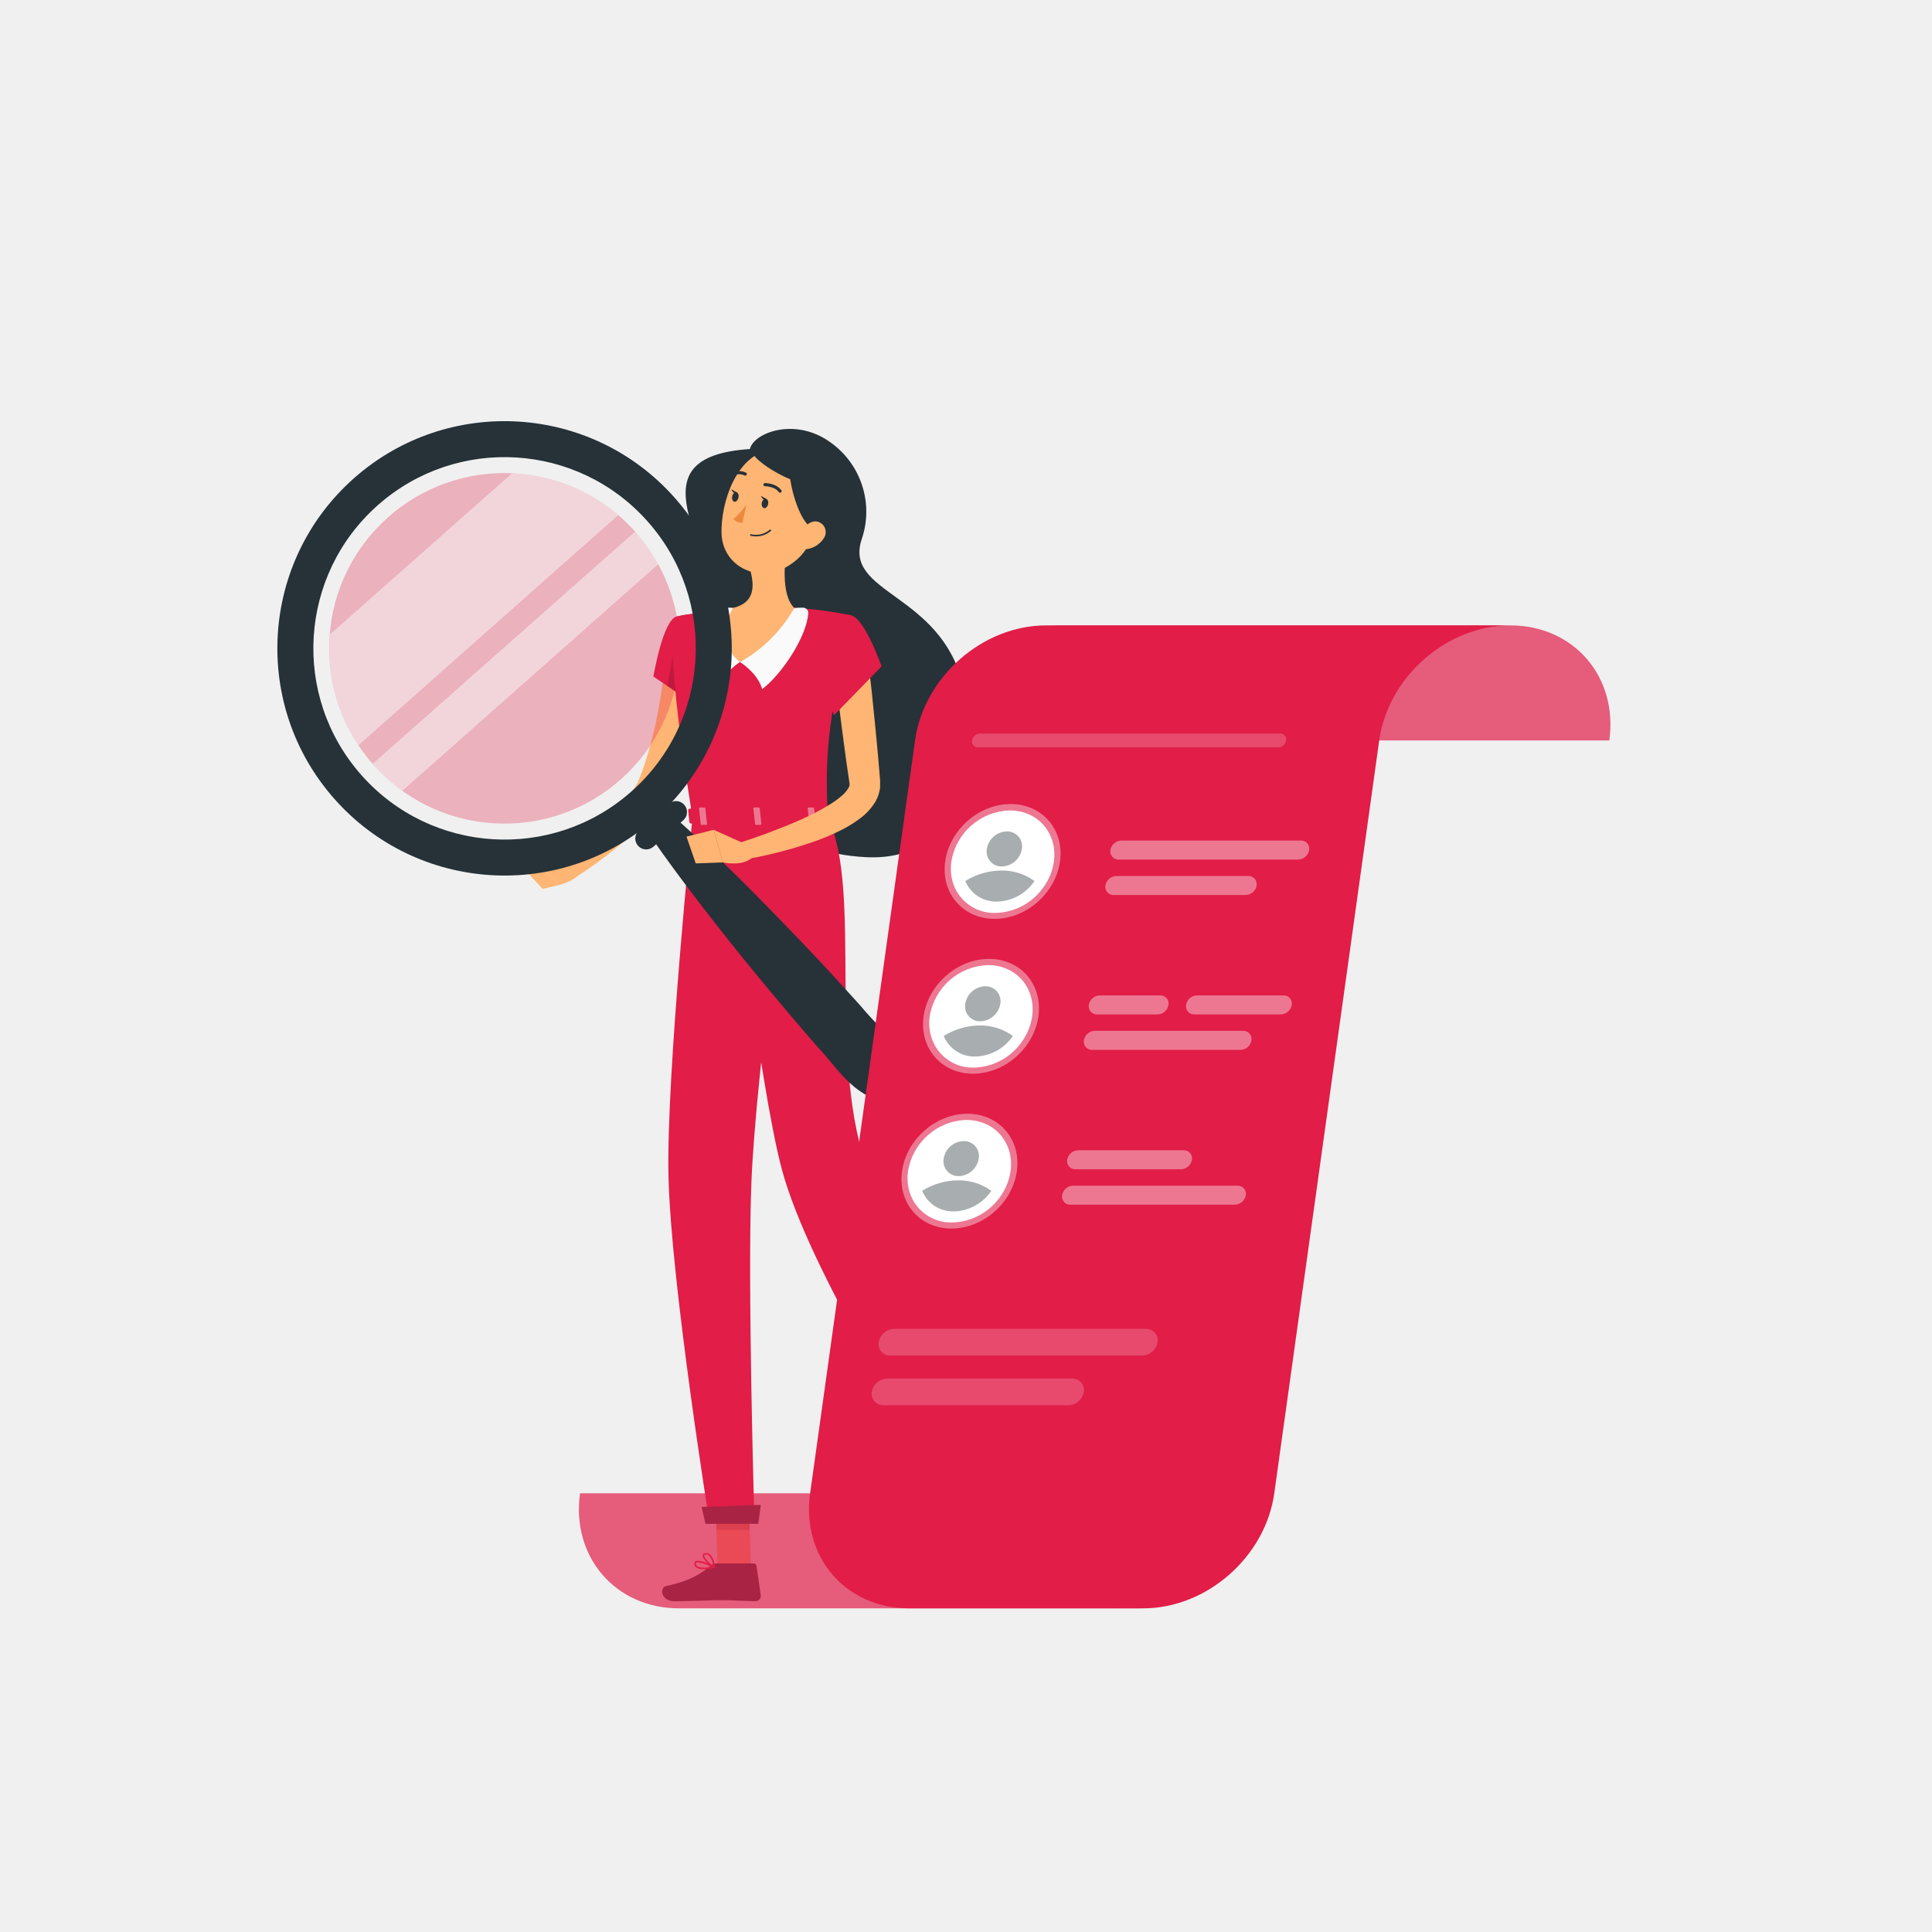
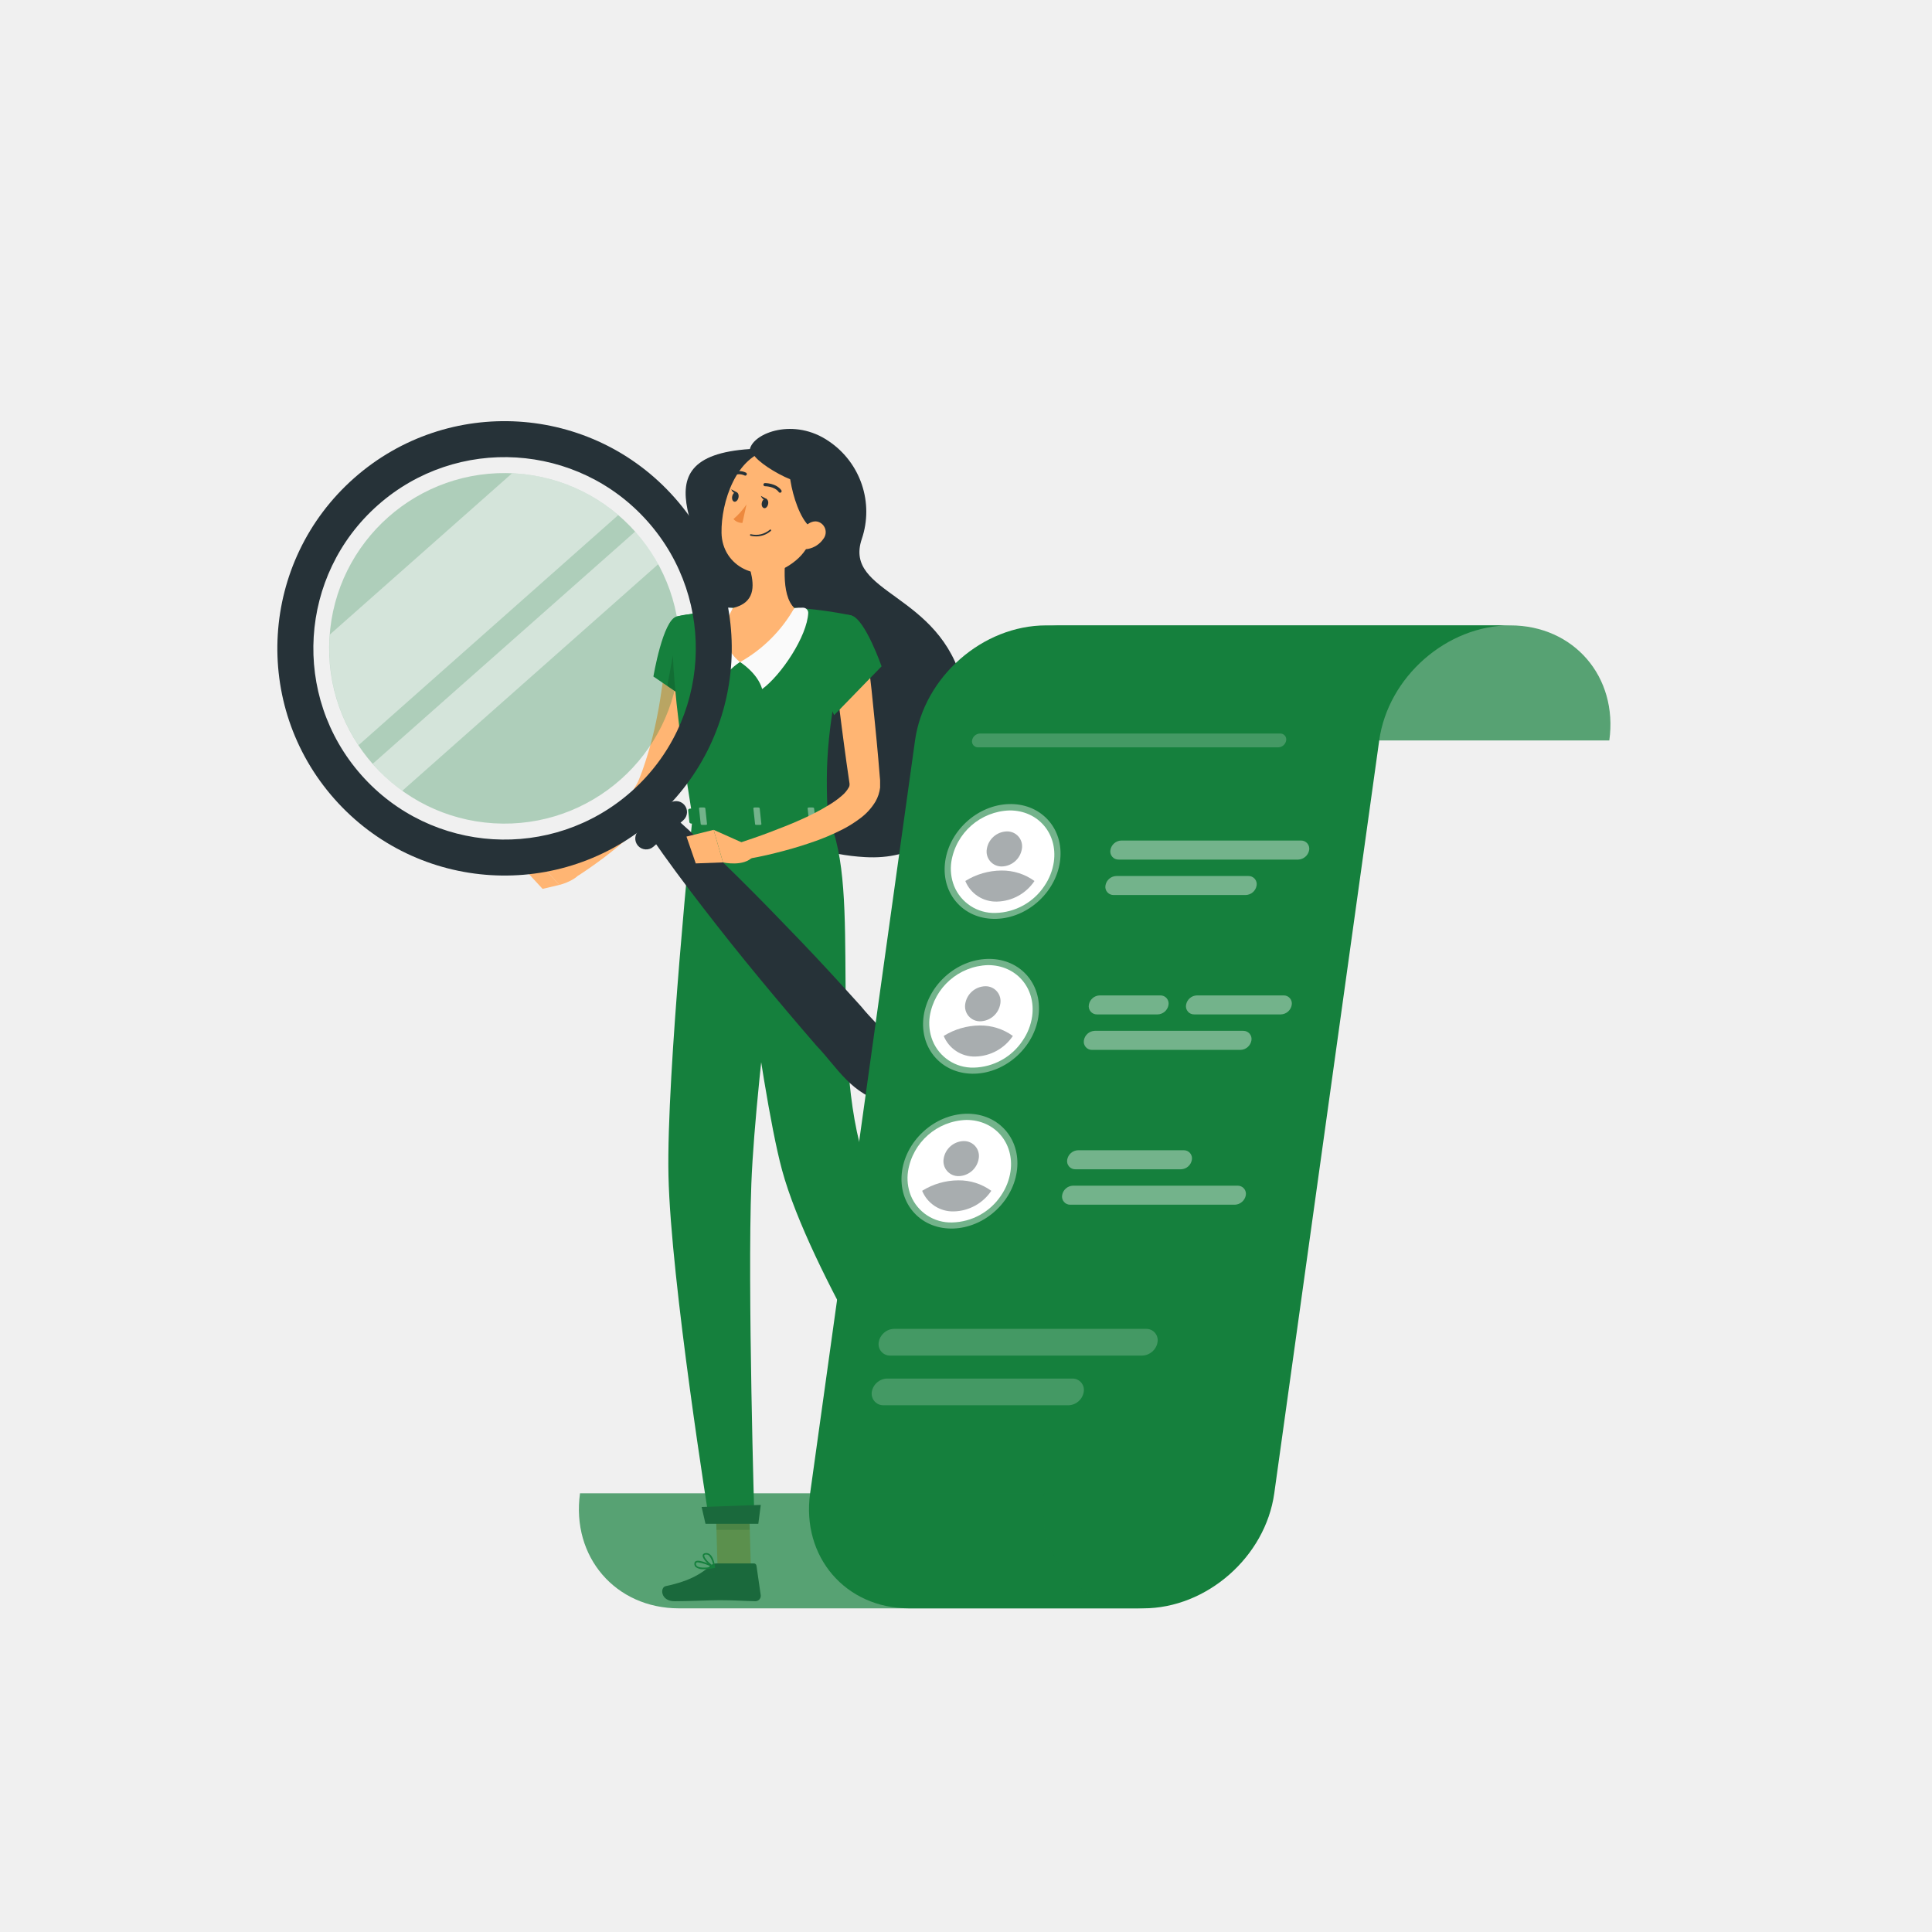
<svg xmlns="http://www.w3.org/2000/svg" viewBox="0 0 500 500">
  <g id="Character">
    <path d="M194.07,116.21c1-4.21,11.46-8.21,20.46-2a22,22,0,0,1,8.5,25.28c-4.83,14.3,20.38,13.77,26.22,37.88,4.61,19,.34,45.91-25.39,44.45-39.27-2.23-35.88-40.61-37.6-60.78S163.11,118.25,194.07,116.21Z" style="fill:#263238" />
    <path d="M181.1,170.06c-.17,2.92-.51,5.59-.89,8.36s-.91,5.48-1.5,8.2-1.26,5.44-2.11,8.12a75,75,0,0,1-2.92,8l-.88,2c-.13.29-.37.73-.55,1.1s-.42.71-.63,1.07a31,31,0,0,1-2.74,3.65,63.08,63.08,0,0,1-6,6,111.72,111.72,0,0,1-13.16,10L147.06,223c1.88-1.82,3.8-3.7,5.65-5.58s3.68-3.79,5.42-5.73a75.94,75.94,0,0,0,4.85-5.89,26.31,26.31,0,0,0,1.88-3c.11-.23.25-.47.34-.69s.19-.4.3-.73l.68-1.76a98.88,98.88,0,0,0,4-14.83c.51-2.54.88-5.12,1.26-7.69s.67-5.22.89-7.66Z" style="fill:#ffb573" />
-     <path d="M175.1,159.56c-3.55.9-6,15.52-6,15.52l13.59,9.24s5.59-17.33,2.85-21.24C182.66,159,180.28,158.24,175.1,159.56Z" style="fill:#e11d48" />
+     <path d="M175.1,159.56c-3.55.9-6,15.52-6,15.52l13.59,9.24s5.59-17.33,2.85-21.24C182.66,159,180.28,158.24,175.1,159.56Z" style="fill:#15803d" />
    <polygon points="175.42 162.82 172.69 177.56 178.19 181.29 175.42 162.82" style="opacity:0.2" />
    <path d="M148.68,221.78l-9.15,1.46,5.22,5.78s5.39-1.23,6.34-4.68Z" style="fill:#ffb573" />
    <polygon points="135.2 224.39 140.42 230.04 144.75 229.02 139.53 223.24 135.2 224.39" style="fill:#ffb573" />
    <polygon points="194.32 405.6 185.7 405.6 185.12 385.64 193.74 385.64 194.32 405.6" style="fill:#ffb573" />
    <polygon points="253.92 380.2 245.94 383.46 235.83 366.03 243.81 362.77 253.92 380.2" style="fill:#ffb573" />
    <path d="M244.44,382.26l8.32-4.94a.69.69,0,0,1,.9.15l4.86,6a1.39,1.39,0,0,1-.41,2c-2.93,1.67-4.43,2.33-8.09,4.51-2.25,1.34-7.55,5.92-10.66,7.77s-5.1-1.13-4-2.18a29.57,29.57,0,0,0,8.08-12.16A2.31,2.31,0,0,1,244.44,382.26Z" style="fill:#263238" />
    <path d="M185.4,404.61h9.69a.67.67,0,0,1,.68.58l1.11,7.67a1.39,1.39,0,0,1-1.38,1.53c-3.38-.06-5-.26-9.27-.26-2.62,0-8,.27-11.65.27s-3.81-3.57-2.31-3.9c6.76-1.45,9.42-3.45,11.69-5.36A2.23,2.23,0,0,1,185.4,404.61Z" style="fill:#263238" />
    <g style="opacity:0.2">
      <polygon points="185.13 385.65 185.42 395.94 194.04 395.94 193.75 385.65 185.13 385.65" />
      <polygon points="243.82 362.77 235.83 366.03 241.05 375.02 249.03 371.76 243.82 362.77" />
    </g>
-     <path d="M175.1,159.56s-4.11,1.44,4.12,52h35c-.59-14.25-.6-23,6.21-52.27a102.86,102.86,0,0,0-14.87-2,110.76,110.76,0,0,0-15.89,0C182.84,158,175.1,159.56,175.1,159.56Z" style="fill:#e11d48" />
+     <path d="M175.1,159.56s-4.11,1.44,4.12,52h35c-.59-14.25-.6-23,6.21-52.27a102.86,102.86,0,0,0-14.87-2,110.76,110.76,0,0,0-15.89,0C182.84,158,175.1,159.56,175.1,159.56Z" style="fill:#15803d" />
    <path d="M191.51,171.33s4.55,2.81,5.74,7c4.94-3.62,11.65-13.69,11.92-19.72a1.33,1.33,0,0,0-1.33-1.34,16.41,16.41,0,0,0-2.28.1Z" style="fill:#fafafa" />
    <path d="M191.51,171.33s-4.55,2.81-5.74,7c-5.31-3.89-2.36-16.73.68-21a15.36,15.36,0,0,1,3.22,0Z" style="fill:#fafafa" />
    <path d="M204,139.45c-1,5.11-2,14.48,1.57,17.9a36.87,36.87,0,0,1-14.05,14c-7.09-5.66-1.84-14-1.84-14,5.7-1.36,5.55-5.6,4.56-9.57Z" style="fill:#ffb573" />
    <path d="M212.56,131.23c-2.36,8.22-3.19,11.75-8.35,15.1-7.76,5-17.34.32-17.48-8.44-.13-7.89,3.76-20,12.66-21.51A11.66,11.66,0,0,1,212.56,131.23Z" style="fill:#ffb573" />
    <path d="M194.81,117.11c.39,2.78,15.61,11.72,18.5,7.06s-1.27-8.17-7.75-9.06A16.41,16.41,0,0,0,194.81,117.11Z" style="fill:#263238" />
    <path d="M204.73,118.62c-1.87,2.46,2.09,20.18,7.76,18.51s5.41-7.34,1.47-12.57A15.2,15.2,0,0,0,204.73,118.62Z" style="fill:#263238" />
-     <path d="M179.22,211.58S172.42,278,173,304.25c.59,27.34,10.61,89.7,10.61,89.7h11.65s-1.84-60.76-.81-87.61c1.12-29.27,10.42-94.76,10.42-94.76Z" style="fill:#e11d48" />
+     <path d="M179.22,211.58S172.42,278,173,304.25c.59,27.34,10.61,89.7,10.61,89.7h11.65s-1.84-60.76-.81-87.61c1.12-29.27,10.42-94.76,10.42-94.76Z" style="fill:#15803d" />
    <polygon points="196.25 394.36 182.58 394.36 181.58 390 196.89 389.47 196.25 394.36" style="fill:#263238" />
-     <path d="M188.46,211.58s7.93,69,13.92,91.18c7.11,26.31,36,71.2,36,71.2l10.88-4.44s-18.65-51.11-24.09-65c-11.6-29.59-1.67-73.67-10.94-93Z" style="fill:#e11d48" />
+     <path d="M188.46,211.58s7.93,69,13.92,91.18c7.11,26.31,36,71.2,36,71.2l10.88-4.44s-18.65-51.11-24.09-65c-11.6-29.59-1.67-73.67-10.94-93Z" style="fill:#15803d" />
    <polygon points="250.74 369.57 237.24 375.08 234.07 371.43 249.66 364.23 250.74 369.57" style="fill:#263238" />
    <path d="M91.61,123.76a58.8,58.8,0,1,0,83,5.06A58.81,58.81,0,0,0,91.61,123.76Zm71.77,81.1A49.49,49.49,0,1,1,167.65,135,49.49,49.49,0,0,1,163.38,204.86Z" style="fill:#263238" />
-     <path d="M127.82,213.07a45.36,45.36,0,1,1,48-42.51A45.37,45.37,0,0,1,127.82,213.07Z" style="fill:#e11d48;opacity:0.3" />
+     <path d="M127.82,213.07a45.36,45.36,0,1,1,48-42.51A45.37,45.37,0,0,1,127.82,213.07Z" style="fill:#15803d;opacity:0.3" />
    <g style="opacity:0.5">
      <path d="M133.34,122.52l-.85,0-47.12,41.7-.06.85a45.17,45.17,0,0,0,7.46,27.8L160,133.3A45.18,45.18,0,0,0,133.34,122.52Z" style="fill:#fafafa" />
      <path d="M164.39,137.56,96.46,197.67a45,45,0,0,0,7.64,7L170.36,146A45.34,45.34,0,0,0,164.39,137.56Z" style="fill:#fafafa" />
    </g>
    <path d="M176.85,212.27l-7.74,6.85a2.84,2.84,0,0,1-4-.24h0a2.86,2.86,0,0,1,.24-4l7.74-6.85a2.84,2.84,0,0,1,4,.25h0A2.83,2.83,0,0,1,176.85,212.27Z" style="fill:#263238" />
    <path d="M174,211c5.83,5.13,11.41,10.49,16.92,15.92s10.89,11,16.21,16.54,10.54,11.26,15.72,17c4.86,6,11.48,10.44,12.47,19.86a4.77,4.77,0,0,1-5.8,5.14c-9.24-2.13-12.83-9.24-18.19-14.8q-7.58-8.75-14.94-17.66t-14.45-18.11c-4.72-6.12-9.36-12.31-13.75-18.72A3.91,3.91,0,0,1,174,211Z" style="fill:#263238" />
    <path d="M198.78,130.49c-.15.68-.63,1.15-1.08,1s-.68-.73-.53-1.4.63-1.15,1.08-1S198.93,129.81,198.78,130.49Z" style="fill:#263238" />
    <path d="M191.11,128.79c-.15.68-.64,1.15-1.08,1.05s-.68-.73-.53-1.41.63-1.15,1.08-1.05S191.26,128.11,191.11,128.79Z" style="fill:#263238" />
    <path d="M190.77,127.46l-1.53-.83S189.79,128.09,190.77,127.46Z" style="fill:#263238" />
    <path d="M193.2,130.54a18.65,18.65,0,0,1-3.38,3.79,3,3,0,0,0,2.32,1Z" style="fill:#ed893e" />
    <path d="M195.25,138.8a6.45,6.45,0,0,1-1-.15.2.2,0,1,1,.09-.39,5.53,5.53,0,0,0,4.85-1.13.21.21,0,1,1,.29.29A5.77,5.77,0,0,1,195.25,138.8Z" style="fill:#263238" />
    <path d="M213.11,139.43a6.24,6.24,0,0,1-4,2.63c-2.16.4-3-1.58-2.27-3.51.68-1.74,2.64-4,4.72-3.56A2.81,2.81,0,0,1,213.11,139.43Z" style="fill:#ffb573" />
    <path d="M202,127.5a.41.41,0,0,1-.45-.15c-1.11-1.53-3.55-1.51-3.57-1.51a.41.41,0,0,1-.41-.41.4.4,0,0,1,.4-.41c.12,0,2.88,0,4.24,1.85a.41.41,0,0,1-.09.57Z" style="fill:#263238" />
    <path d="M189.51,123.17a.42.42,0,0,1-.34-.22.41.41,0,0,1,.18-.55,4.09,4.09,0,0,1,3.73-.07.42.42,0,0,1,.15.56.41.41,0,0,1-.56.15,3.25,3.25,0,0,0-2.95.09A.52.52,0,0,1,189.51,123.17Z" style="fill:#263238" />
-     <path d="M241.13,385.53H241a1.16,1.16,0,0,1-.84-.76.68.68,0,0,1,.05-.7c.63-.9,3.75-.79,4.1-.77a.18.18,0,0,1,.18.13.21.21,0,0,1-.05.22C243.67,384.41,242.2,385.66,241.13,385.53Zm2.7-1.85c-1.25,0-2.92.14-3.25.61a.31.31,0,0,0,0,.31.79.79,0,0,0,.55.52C241.7,385.25,242.69,384.7,243.83,383.68Z" style="fill:#e11d48" />
-     <path d="M244,383.68c-1.07-.13-3-.86-3.26-1.7a.71.71,0,0,1,.3-.84,1.07,1.07,0,0,1,.88-.21c1.23.24,2.51,2.37,2.57,2.46a.23.23,0,0,1,0,.2.21.21,0,0,1-.18.1A1.66,1.66,0,0,1,244,383.68Zm-2.21-2.36a.69.69,0,0,0-.5.14c-.21.16-.2.29-.16.38.2.57,1.75,1.28,2.79,1.42-.46-.69-1.34-1.79-2.07-1.93Z" style="fill:#e11d48" />
-     <path d="M182.17,406.11a3.21,3.21,0,0,1-2.09-.53,1.12,1.12,0,0,1-.37-1,.64.64,0,0,1,.34-.54c1.06-.59,4.5,1.17,4.88,1.37a.21.21,0,0,1,.11.21.19.19,0,0,1-.16.17A14.24,14.24,0,0,1,182.17,406.11Zm-1.54-1.78a.81.81,0,0,0-.38.07.28.28,0,0,0-.14.22.77.77,0,0,0,.24.66c.52.47,1.94.55,3.85.23A11.21,11.21,0,0,0,180.63,404.33Z" style="fill:#e11d48" />
-     <path d="M184.84,405.81l-.08,0c-1-.46-3.06-2.32-2.9-3.3,0-.23.2-.52.76-.58a1.47,1.47,0,0,1,1.13.36c1.09.9,1.29,3.22,1.29,3.32a.18.18,0,0,1-.08.18A.19.19,0,0,1,184.84,405.81Zm-2.05-3.5h-.13c-.37,0-.39.19-.4.24-.1.58,1.28,2.05,2.33,2.68a4.72,4.72,0,0,0-1.1-2.66A1,1,0,0,0,182.79,402.31Z" style="fill:#e11d48" />
+     <path d="M241.13,385.53H241a1.16,1.16,0,0,1-.84-.76.68.68,0,0,1,.05-.7c.63-.9,3.75-.79,4.1-.77a.18.18,0,0,1,.18.13.21.21,0,0,1-.05.22C243.67,384.41,242.2,385.66,241.13,385.53Zm2.7-1.85c-1.25,0-2.92.14-3.25.61a.31.31,0,0,0,0,.31.79.79,0,0,0,.55.52C241.7,385.25,242.69,384.7,243.83,383.68Z" style="fill:#15803d" />
+     <path d="M244,383.68c-1.07-.13-3-.86-3.26-1.7a.71.71,0,0,1,.3-.84,1.07,1.07,0,0,1,.88-.21c1.23.24,2.51,2.37,2.57,2.46a.23.23,0,0,1,0,.2.21.21,0,0,1-.18.1A1.66,1.66,0,0,1,244,383.68Zm-2.21-2.36a.69.69,0,0,0-.5.14c-.21.16-.2.29-.16.38.2.57,1.75,1.28,2.79,1.42-.46-.69-1.34-1.79-2.07-1.93Z" style="fill:#15803d" />
+     <path d="M182.17,406.11a3.21,3.21,0,0,1-2.09-.53,1.12,1.12,0,0,1-.37-1,.64.64,0,0,1,.34-.54c1.06-.59,4.5,1.17,4.88,1.37a.21.21,0,0,1,.11.21.19.19,0,0,1-.16.17A14.24,14.24,0,0,1,182.17,406.11Zm-1.54-1.78a.81.81,0,0,0-.38.07.28.28,0,0,0-.14.22.77.77,0,0,0,.24.66c.52.47,1.94.55,3.85.23A11.21,11.21,0,0,0,180.63,404.33Z" style="fill:#15803d" />
+     <path d="M184.84,405.81l-.08,0c-1-.46-3.06-2.32-2.9-3.3,0-.23.2-.52.76-.58a1.47,1.47,0,0,1,1.13.36c1.09.9,1.29,3.22,1.29,3.32a.18.18,0,0,1-.08.18A.19.19,0,0,1,184.84,405.81Zm-2.05-3.5h-.13c-.37,0-.39.19-.4.24-.1.58,1.28,2.05,2.33,2.68a4.72,4.72,0,0,0-1.1-2.66A1,1,0,0,0,182.79,402.31Z" style="fill:#15803d" />
    <path d="M198.44,129.17l-1.53-.84S197.46,129.79,198.44,129.17Z" style="fill:#263238" />
-     <path d="M214.75,209.52l.89,3.13c.12.25-.16.5-.57.5H179c-.31,0-.57-.16-.59-.36l-.32-3.13c0-.22.25-.4.6-.4h35.45A.63.63,0,0,1,214.75,209.52Z" style="fill:#e11d48" />
-     <path d="M209.87,213.48h.95c.19,0,.33-.09.32-.21l-.45-4.07c0-.12-.18-.22-.36-.22h-1c-.19,0-.34.1-.32.22l.44,4.07C209.51,213.39,209.68,213.48,209.87,213.48Z" style="fill:#e11d48" />
+     <path d="M214.75,209.52l.89,3.13c.12.25-.16.5-.57.5H179c-.31,0-.57-.16-.59-.36l-.32-3.13c0-.22.25-.4.6-.4h35.45A.63.63,0,0,1,214.75,209.52Z" style="fill:#15803d" />
+     <path d="M209.87,213.48h.95c.19,0,.33-.09.32-.21l-.45-4.07c0-.12-.18-.22-.36-.22h-1c-.19,0-.34.1-.32.22l.44,4.07C209.51,213.39,209.68,213.48,209.87,213.48Z" style="fill:#15803d" />
    <path d="M209.87,213.48h.95c.19,0,.33-.09.32-.21l-.45-4.07c0-.12-.18-.22-.36-.22h-1c-.19,0-.34.1-.32.22l.44,4.07C209.51,213.39,209.68,213.48,209.87,213.48Z" style="fill:#fff;opacity:0.4" />
-     <path d="M181.71,213.48h.95c.19,0,.33-.09.32-.21l-.44-4.07c0-.12-.18-.22-.37-.22h-.95c-.19,0-.33.1-.32.22l.44,4.07C181.36,213.39,181.52,213.48,181.71,213.48Z" style="fill:#e11d48" />
+     <path d="M181.71,213.48h.95c.19,0,.33-.09.32-.21l-.44-4.07c0-.12-.18-.22-.37-.22h-.95c-.19,0-.33.1-.32.22l.44,4.07C181.36,213.39,181.52,213.48,181.71,213.48Z" style="fill:#15803d" />
    <path d="M181.71,213.48h.95c.19,0,.33-.09.32-.21l-.44-4.07c0-.12-.18-.22-.37-.22h-.95c-.19,0-.33.1-.32.22l.44,4.07C181.36,213.39,181.52,213.48,181.71,213.48Z" style="fill:#fff;opacity:0.4" />
-     <path d="M195.73,213.48h1c.19,0,.33-.09.32-.21l-.44-4.07c0-.12-.18-.22-.37-.22h-.95c-.19,0-.33.1-.32.22l.44,4.07C195.38,213.39,195.54,213.48,195.73,213.48Z" style="fill:#e11d48" />
+     <path d="M195.73,213.48h1c.19,0,.33-.09.32-.21l-.44-4.07c0-.12-.18-.22-.37-.22h-.95c-.19,0-.33.1-.32.22l.44,4.07C195.38,213.39,195.54,213.48,195.73,213.48Z" style="fill:#15803d" />
    <path d="M195.73,213.48h1c.19,0,.33-.09.32-.21l-.44-4.07c0-.12-.18-.22-.37-.22h-.95c-.19,0-.33.1-.32.22l.44,4.07C195.38,213.39,195.54,213.48,195.73,213.48Z" style="fill:#fff;opacity:0.4" />
    <path d="M193.19,218.56l-8.5-3.8,2.42,8.43s5.4,1.22,7.75-1.49Z" style="fill:#ffb573" />
    <path d="M224.51,169.69c.39,2.95.7,5.92,1.05,8.87l.9,8.9c.32,3,.56,5.93.84,8.9l.37,4.45.1,1.12c0,.11,0,.57,0,.89s0,.69,0,1a9.49,9.49,0,0,1-1.19,3.61,15.05,15.05,0,0,1-4,4.38,31.06,31.06,0,0,1-4.28,2.71,59,59,0,0,1-8.71,3.65c-2.93,1-5.87,1.83-8.82,2.57s-5.9,1.35-8.95,1.82l-1-4.25c2.75-.91,5.56-1.84,8.29-2.89s5.46-2.08,8.08-3.27a62,62,0,0,0,7.48-3.9,23.46,23.46,0,0,0,3.14-2.27,7.66,7.66,0,0,0,1.89-2.26,1.3,1.3,0,0,0,.16-.62s0,0,0-.08,0,0,0-.22l-.16-1.1-.64-4.43c-.39-3-.83-5.91-1.19-8.87l-1.13-8.87c-.32-3-.69-5.92-1-8.89Z" style="fill:#ffb573" />
-     <path d="M220.43,159.31c3.5,1.06,7.72,13.14,7.72,13.14l-12.27,12.63s-6.3-13-4.83-17.52C212.59,162.84,216.43,158.09,220.43,159.31Z" style="fill:#e11d48" />
+     <path d="M220.43,159.31c3.5,1.06,7.72,13.14,7.72,13.14l-12.27,12.63s-6.3-13-4.83-17.52C212.59,162.84,216.43,158.09,220.43,159.31Z" style="fill:#15803d" />
    <polygon points="177.66 216.51 180.06 223.45 187.11 223.19 184.69 214.76 177.66 216.51" style="fill:#ffb573" />
  </g>
  <g id="list-of-people">
-     <path d="M296.36,191.62c2.3-16.44-9.18-29.77-25.62-29.77H390.86c16.45,0,27.92,13.33,25.63,29.77Z" style="fill:#e11d48;opacity:0.7" />
-     <path d="M270.74,161.85H390.86c-16.44,0-31.63,13.33-33.92,29.77L329.78,386.46c-2.29,16.45-17.48,29.78-33.92,29.78H235.28c-16.44,0-27.91-13.33-25.62-29.78l27.15-194.84C239.11,175.18,254.29,161.85,270.74,161.85Z" style="fill:#e11d48" />
-     <path d="M270.23,386.46c-2.29,16.45,9.18,29.78,25.63,29.78H175.73c-16.44,0-27.91-13.33-25.62-29.78Z" style="fill:#e11d48;opacity:0.7" />
+     <path d="M296.36,191.62c2.3-16.44-9.18-29.77-25.62-29.77H390.86c16.45,0,27.92,13.33,25.63,29.77Z" style="fill:#15803d;opacity:0.7" />
+     <path d="M270.74,161.85H390.86c-16.44,0-31.63,13.33-33.92,29.77L329.78,386.46c-2.29,16.45-17.48,29.78-33.92,29.78H235.28c-16.44,0-27.91-13.33-25.62-29.78l27.15-194.84C239.11,175.18,254.29,161.85,270.74,161.85Z" style="fill:#15803d" />
+     <path d="M270.23,386.46c-2.29,16.45,9.18,29.78,25.63,29.78H175.73c-16.44,0-27.91-13.33-25.62-29.78Z" style="fill:#15803d;opacity:0.7" />
    <path d="M289.49,222.46H336a3,3,0,0,0,2.81-2.46h0a2.11,2.11,0,0,0-2.12-2.47H290.18a2.94,2.94,0,0,0-2.81,2.47h0A2.1,2.1,0,0,0,289.49,222.46Z" style="fill:#fff;opacity:0.4" />
    <path d="M288.21,231.63H322.4a2.94,2.94,0,0,0,2.81-2.46h0a2.1,2.1,0,0,0-2.12-2.46H288.9a2.93,2.93,0,0,0-2.81,2.46h0A2.1,2.1,0,0,0,288.21,231.63Z" style="fill:#fff;opacity:0.4" />
    <ellipse cx="259.47" cy="222.96" rx="15.93" ry="13.86" transform="translate(-82.35 236.9) rotate(-43.01)" style="fill:#fff;opacity:0.4" />
    <path d="M246.21,223a12.23,12.23,0,0,0,.72,6.32,11.19,11.19,0,0,0,10.7,6.95,15.63,15.63,0,0,0,12.63-6.95,14.87,14.87,0,0,0,2.48-6.32c1-7.32-4.09-13.26-11.42-13.26A15.76,15.76,0,0,0,246.21,223Z" style="fill:#fff" />
    <path d="M249.82,228a8.58,8.58,0,0,0,8.2,5.33,12,12,0,0,0,9.7-5.33,14.33,14.33,0,0,0-8.57-2.71A17.94,17.94,0,0,0,249.82,228Z" style="fill:#263238;opacity:0.4" />
    <path d="M255.39,219.7a3.86,3.86,0,0,0,3.91,4.54,5.38,5.38,0,0,0,5.16-4.54,3.85,3.85,0,0,0-3.9-4.53A5.39,5.39,0,0,0,255.39,219.7Z" style="fill:#263238;opacity:0.4" />
    <path d="M283.91,262.53H299.6a2.94,2.94,0,0,0,2.81-2.46h0a2.1,2.1,0,0,0-2.12-2.46h-15.7a2.92,2.92,0,0,0-2.8,2.46h0A2.1,2.1,0,0,0,283.91,262.53Z" style="fill:#fff;opacity:0.4" />
    <path d="M309.07,262.53h22.42a2.94,2.94,0,0,0,2.81-2.46h0a2.09,2.09,0,0,0-2.12-2.46H309.76a2.93,2.93,0,0,0-2.81,2.46h0A2.1,2.1,0,0,0,309.07,262.53Z" style="fill:#fff;opacity:0.4" />
    <path d="M282.63,271.71h38.43a2.94,2.94,0,0,0,2.81-2.47h0a2.1,2.1,0,0,0-2.12-2.46H283.31a2.94,2.94,0,0,0-2.8,2.46h0A2.1,2.1,0,0,0,282.63,271.71Z" style="fill:#fff;opacity:0.4" />
    <ellipse cx="253.89" cy="263.04" rx="15.93" ry="13.86" transform="translate(-111.19 243.86) rotate(-43.01)" style="fill:#fff;opacity:0.4" />
    <path d="M240.62,263a12.22,12.22,0,0,0,.73,6.32A11.19,11.19,0,0,0,252,276.3a15.61,15.61,0,0,0,12.63-6.95,14.71,14.71,0,0,0,2.49-6.32c1-7.32-4.09-13.26-11.42-13.26A15.76,15.76,0,0,0,240.62,263Z" style="fill:#fff" />
    <path d="M244.23,268.1a8.59,8.59,0,0,0,8.21,5.33,12,12,0,0,0,9.69-5.33,14.31,14.31,0,0,0-8.57-2.71A18,18,0,0,0,244.23,268.1Z" style="fill:#263238;opacity:0.4" />
    <path d="M249.81,259.77a3.86,3.86,0,0,0,3.9,4.54,5.39,5.39,0,0,0,5.17-4.54,3.85,3.85,0,0,0-3.9-4.53A5.39,5.39,0,0,0,249.81,259.77Z" style="fill:#263238;opacity:0.4" />
    <path d="M278.32,302.61h27.33a2.94,2.94,0,0,0,2.81-2.47h0a2.1,2.1,0,0,0-2.12-2.46H279a2.94,2.94,0,0,0-2.81,2.46h0A2.1,2.1,0,0,0,278.32,302.61Z" style="fill:#fff;opacity:0.4" />
    <path d="M277,311.78h42.61a3,3,0,0,0,2.81-2.47h0a2.11,2.11,0,0,0-2.13-2.46h-42.6a2.94,2.94,0,0,0-2.81,2.46h0A2.1,2.1,0,0,0,277,311.78Z" style="fill:#fff;opacity:0.4" />
    <path d="M230.39,350.82h65.24a4.13,4.13,0,0,0,3.94-3.46h0a2.94,2.94,0,0,0-3-3.45H231.35a4.1,4.1,0,0,0-3.93,3.45h0A2.94,2.94,0,0,0,230.39,350.82Z" style="fill:#fff;opacity:0.2" />
    <path d="M228.6,363.68h47.94a4.11,4.11,0,0,0,3.93-3.46h0a2.94,2.94,0,0,0-3-3.45H229.56a4.12,4.12,0,0,0-3.94,3.45h0A3,3,0,0,0,228.6,363.68Z" style="fill:#fff;opacity:0.2" />
    <path d="M253.07,193.41h77.79a2.12,2.12,0,0,0,2-1.79h0a1.52,1.52,0,0,0-1.54-1.78H253.57a2.14,2.14,0,0,0-2,1.78h0A1.53,1.53,0,0,0,253.07,193.41Z" style="fill:#fff;opacity:0.2" />
    <ellipse cx="248.3" cy="303.11" rx="15.93" ry="13.86" transform="translate(-140.02 250.82) rotate(-43.01)" style="fill:#fff;opacity:0.4" />
    <path d="M235,303.11a12.24,12.24,0,0,0,.72,6.32,11.2,11.2,0,0,0,10.7,6.94,15.64,15.64,0,0,0,12.63-6.94,14.92,14.92,0,0,0,2.48-6.32c1-7.33-4.09-13.27-11.42-13.27A15.76,15.76,0,0,0,235,303.11Z" style="fill:#fff" />
    <path d="M238.65,308.18a8.59,8.59,0,0,0,8.21,5.33,12,12,0,0,0,9.69-5.33,14.26,14.26,0,0,0-8.57-2.71A17.85,17.85,0,0,0,238.65,308.18Z" style="fill:#263238;opacity:0.4" />
    <path d="M244.22,299.85a3.86,3.86,0,0,0,3.91,4.53,5.38,5.38,0,0,0,5.16-4.53,3.86,3.86,0,0,0-3.9-4.54A5.39,5.39,0,0,0,244.22,299.85Z" style="fill:#263238;opacity:0.4" />
  </g>
</svg>
